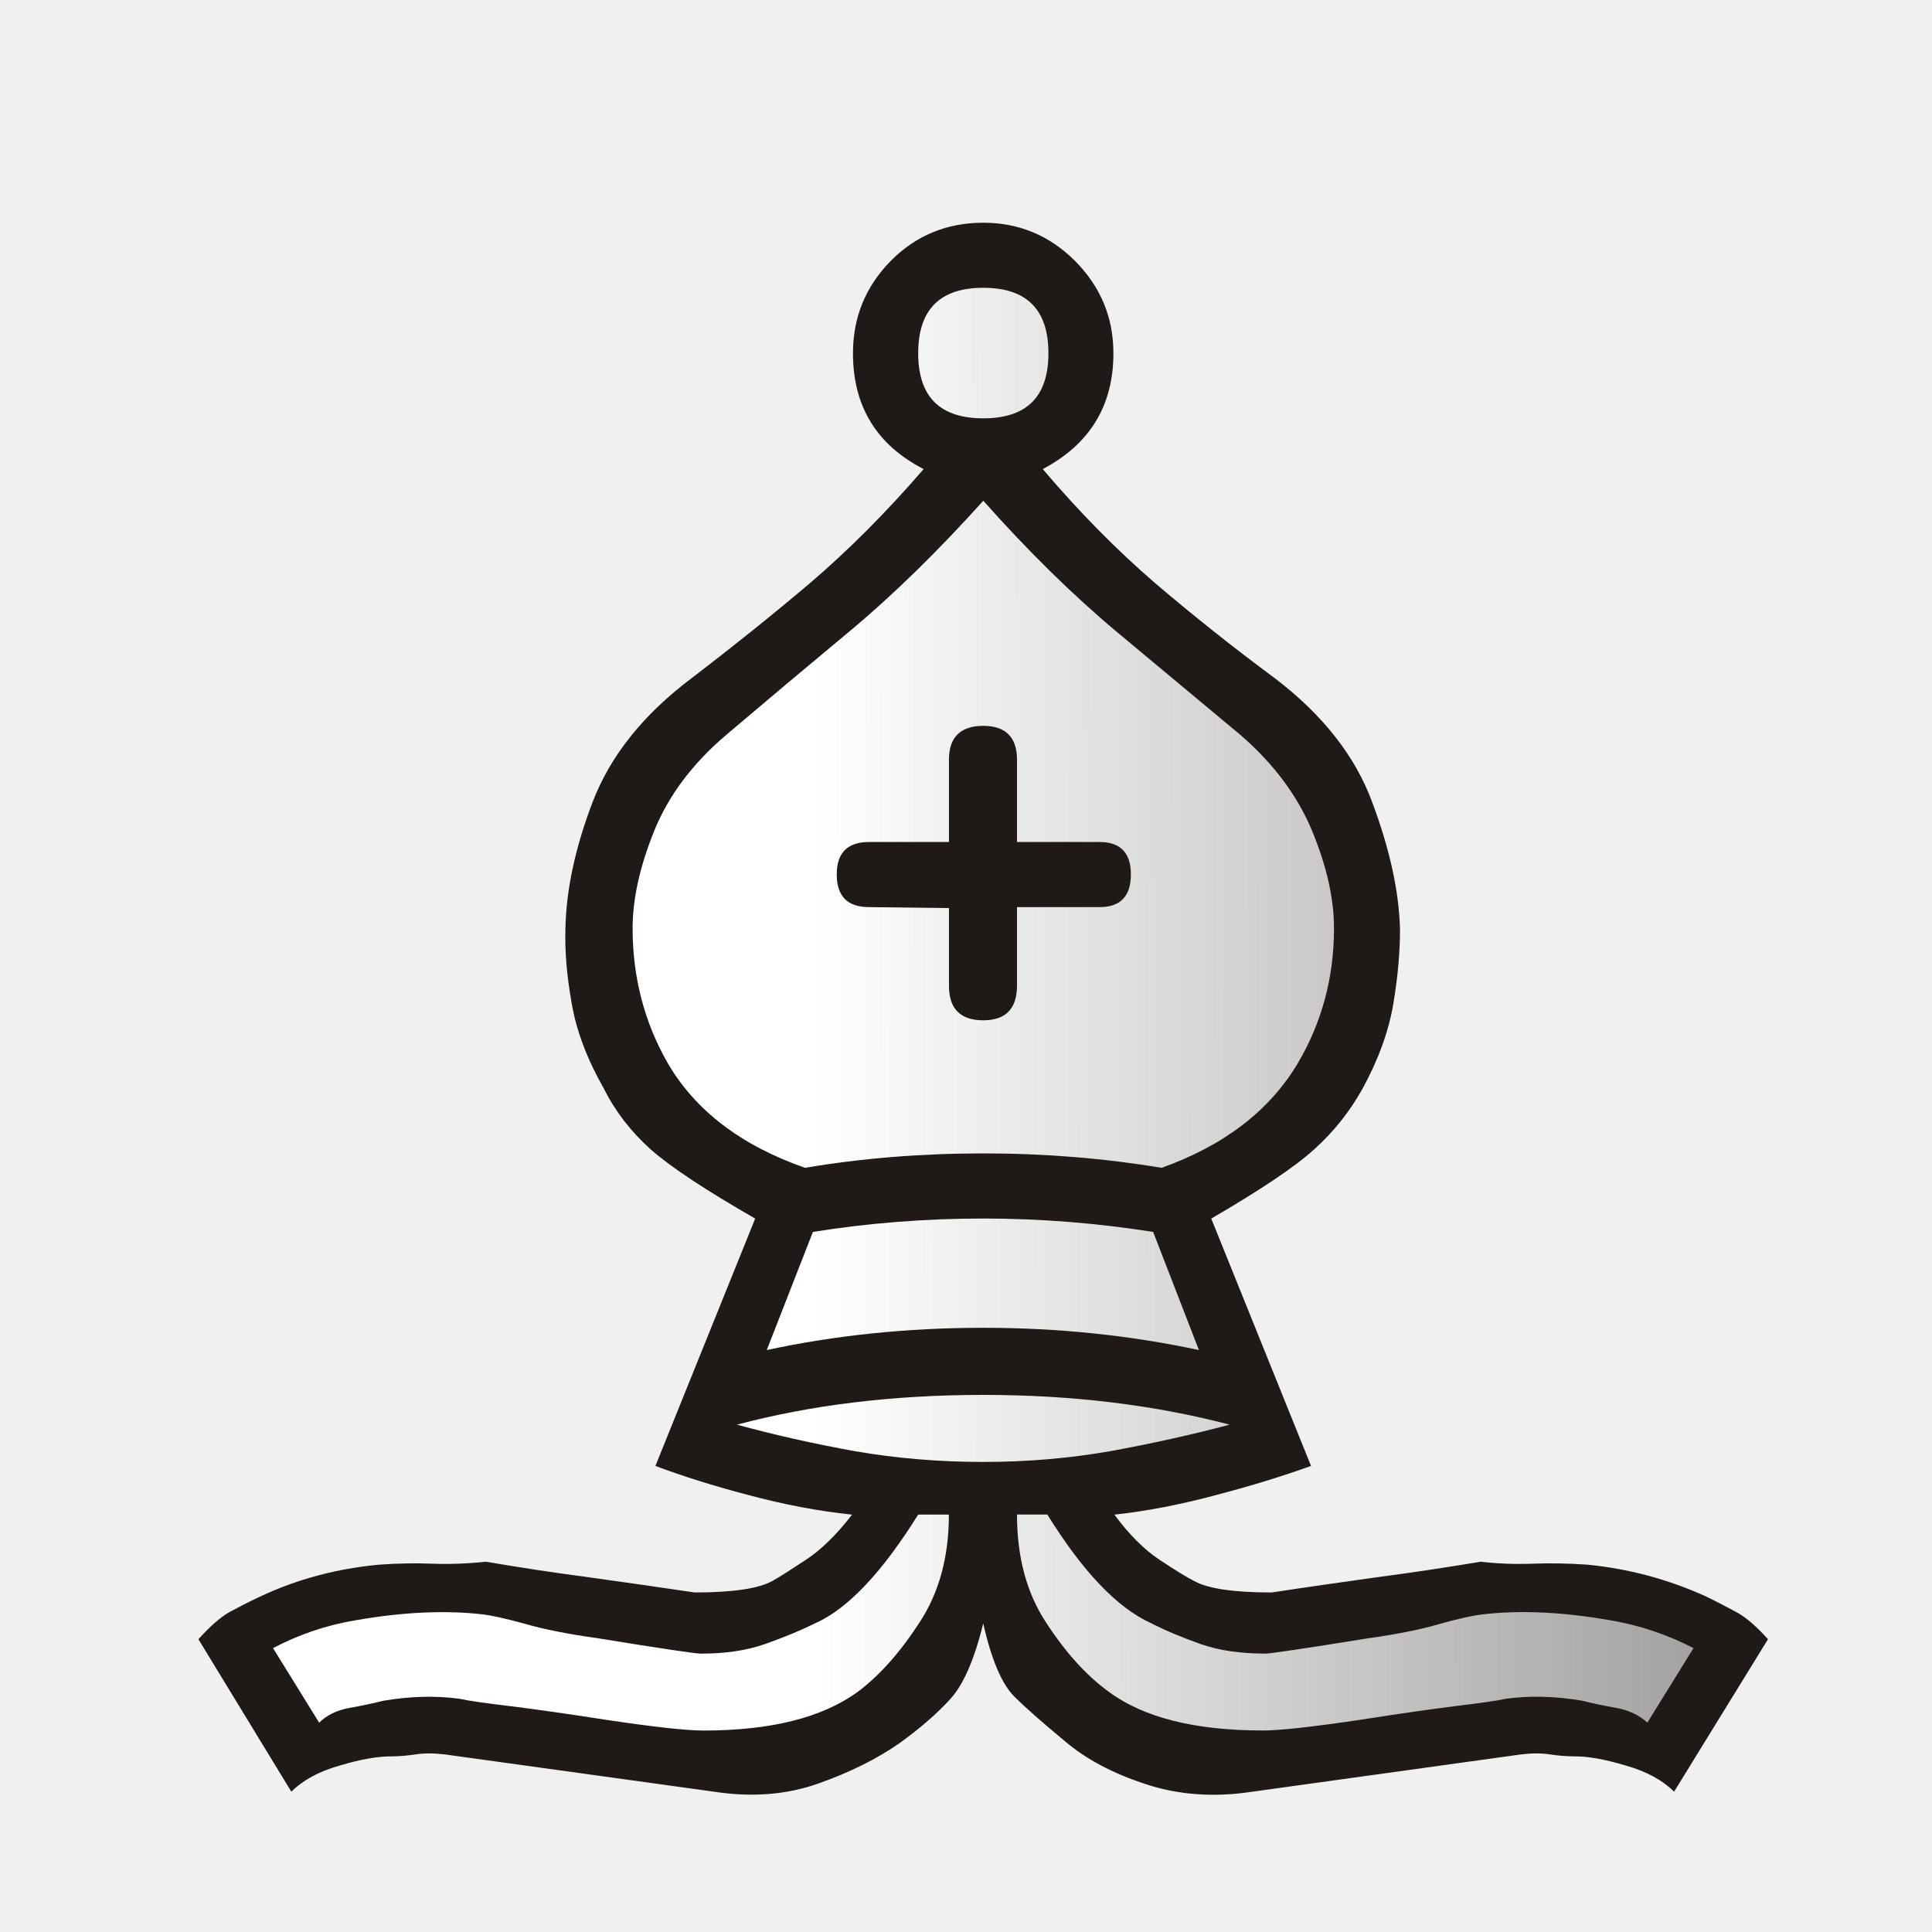
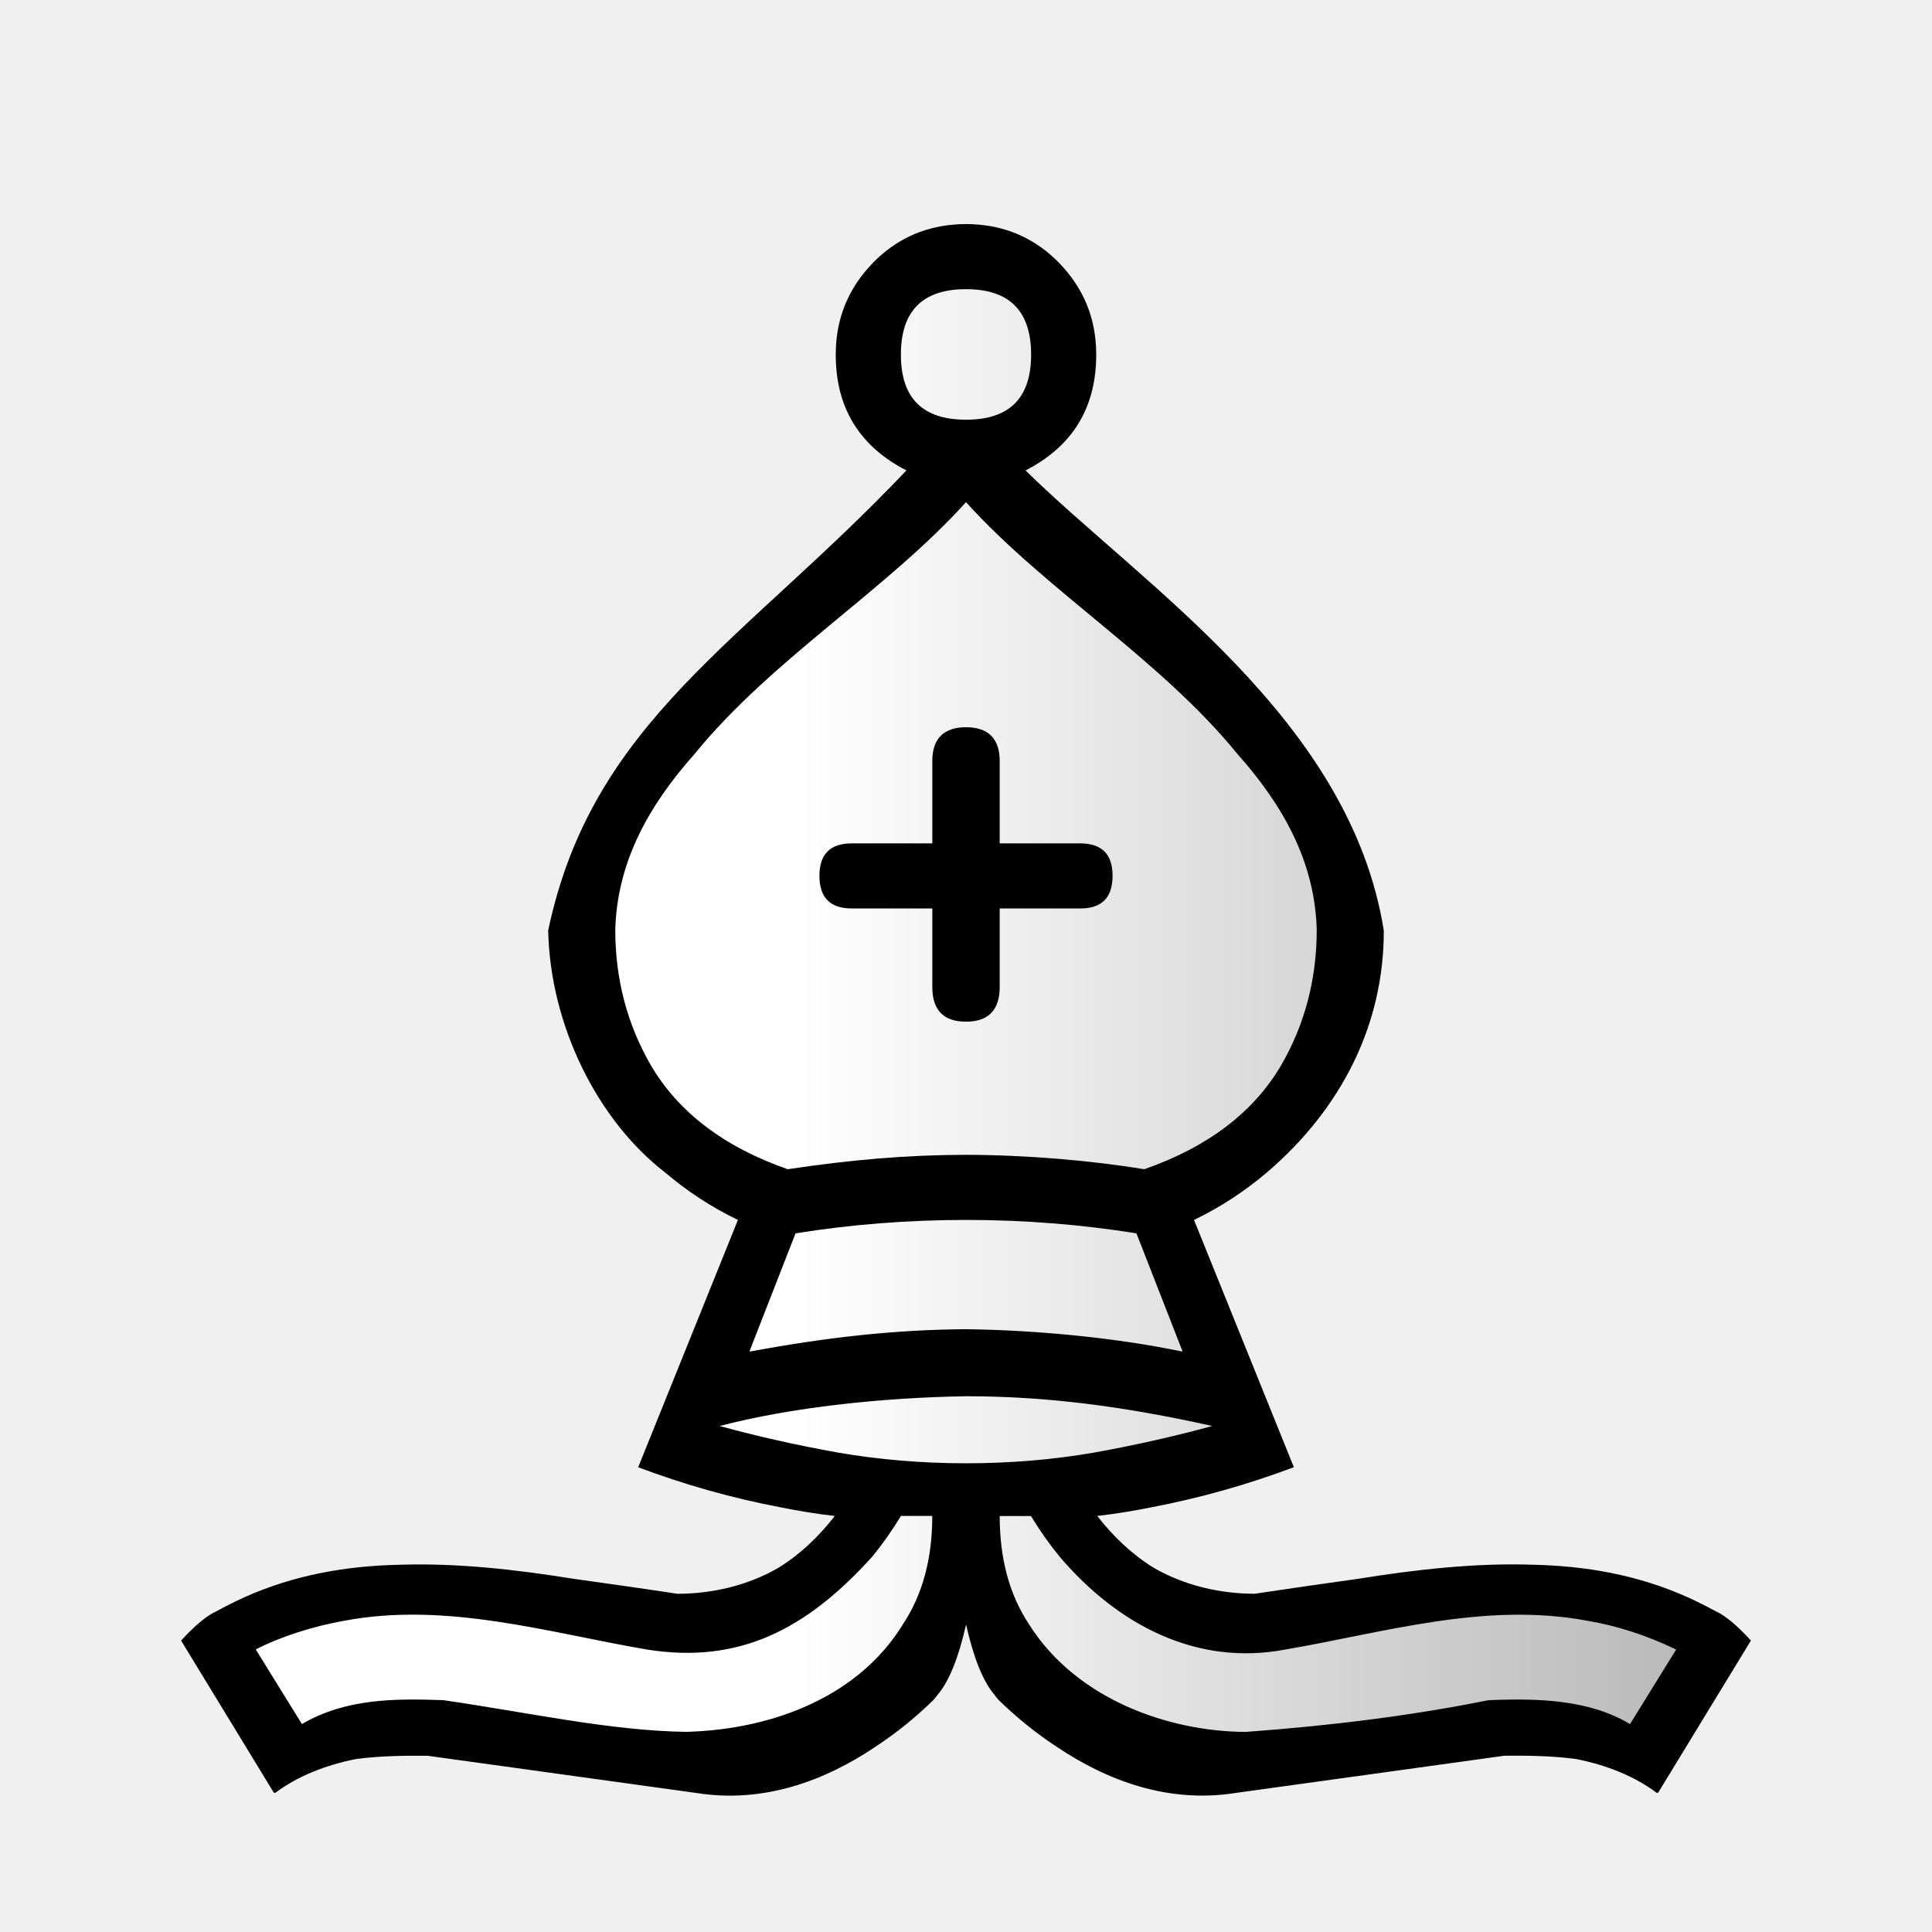
- <svg xmlns="http://www.w3.org/2000/svg" xmlns:xlink="http://www.w3.org/1999/xlink" xml:space="preserve" width="50mm" height="50mm" shape-rendering="geometricPrecision" text-rendering="geometricPrecision" image-rendering="optimizeQuality" fill-rule="evenodd" clip-rule="evenodd" viewBox="0 0 50 50" id="svg2">
+ <svg xmlns="http://www.w3.org/2000/svg" xmlns:xlink="http://www.w3.org/1999/xlink" xml:space="preserve" width="50mm" height="50mm" shape-rendering="geometricPrecision" text-rendering="geometricPrecision" image-rendering="optimizeQuality" fill-rule="evenodd" clip-rule="evenodd" viewBox="0 0 50 50" id="svg2" version="1.1">
  <defs id="defs11">
    <linearGradient id="linearGradient2165">
      <stop style="stop-color:#ffffff;stop-opacity:1;" offset="0" id="stop2167" />
-       <stop style="stop-color:#ffffff;stop-opacity:0;" offset="1" id="stop2169" />
+       <stop style="stop-color:#b7b7b7;stop-opacity:1" offset="1" id="stop2169" />
    </linearGradient>
-     <linearGradient xlink:href="#linearGradient2165" id="linearGradient2171" x1="21.13" y1="37.592" x2="77.641" y2="37.469" gradientUnits="userSpaceOnUse" />
+     <linearGradient xlink:href="#linearGradient2165" id="linearGradient4158" gradientUnits="userSpaceOnUse" x1="21.13" y1="37.592" x2="44.821" y2="37.592" gradientTransform="translate(-0.4473117,-0.0366226)" />
  </defs>
-   <g id="Layer_x0020_1">
-     <path fill="#1F1A17" d="M25.447 42.008c-0.229,0.94 -0.516,1.592 -0.847,1.956 -0.33,0.364 -0.762,0.745 -1.312,1.143 -0.593,0.415 -1.295,0.762 -2.108,1.05 -0.813,0.288 -1.71,0.364 -2.701,0.212l-6.968 -0.965c-0.288,-0.034 -0.533,-0.034 -0.762,0 -0.22,0.034 -0.432,0.051 -0.635,0.051 -0.347,0 -0.787,0.076 -1.321,0.237 -0.542,0.152 -0.957,0.381 -1.253,0.677l-2.405 -3.946c0.296,-0.33 0.559,-0.559 0.787,-0.694 0.237,-0.127 0.508,-0.271 0.821,-0.415 0.957,-0.449 1.981,-0.72 3.073,-0.821 0.466,-0.034 0.923,-0.042 1.363,-0.025 0.449,0.017 0.914,0 1.397,-0.051 0.889,0.152 1.786,0.288 2.684,0.406 0.906,0.127 1.812,0.254 2.718,0.39 0.991,0 1.659,-0.102 2.007,-0.296 0.186,-0.102 0.474,-0.288 0.872,-0.55 0.398,-0.262 0.796,-0.652 1.194,-1.168 -0.881,-0.093 -1.77,-0.262 -2.684,-0.508 -0.906,-0.237 -1.71,-0.491 -2.405,-0.753l2.582 -6.401c-1.295,-0.745 -2.193,-1.338 -2.709,-1.795 -0.508,-0.457 -0.914,-0.982 -1.211,-1.575 -0.432,-0.762 -0.711,-1.499 -0.83,-2.21 -0.127,-0.711 -0.178,-1.346 -0.161,-1.913 0.017,-0.991 0.245,-2.083 0.703,-3.285 0.457,-1.194 1.312,-2.269 2.565,-3.209 1.041,-0.796 2.066,-1.617 3.057,-2.455 0.991,-0.847 1.973,-1.829 2.946,-2.955 -1.219,-0.627 -1.829,-1.626 -1.829,-2.997 0,-0.931 0.322,-1.719 0.974,-2.388 0.652,-0.66 1.456,-0.991 2.396,-0.991 0.923,0 1.719,0.33 2.379,0.991 0.66,0.669 0.991,1.456 0.991,2.388 0,1.355 -0.61,2.354 -1.829,2.997 0.957,1.126 1.93,2.108 2.913,2.955 0.982,0.838 2.015,1.659 3.09,2.455 1.236,0.94 2.083,2.015 2.523,3.209 0.449,1.202 0.694,2.295 0.72,3.285 0,0.567 -0.051,1.202 -0.169,1.913 -0.118,0.711 -0.381,1.448 -0.796,2.21 -0.33,0.593 -0.745,1.118 -1.253,1.575 -0.5,0.457 -1.389,1.05 -2.667,1.795l2.582 6.401c-0.728,0.263 -1.549,0.516 -2.455,0.753 -0.914,0.246 -1.786,0.415 -2.633,0.508 0.381,0.516 0.77,0.906 1.168,1.168 0.398,0.263 0.694,0.449 0.897,0.55 0.347,0.195 1.016,0.296 2.007,0.296 0.889,-0.136 1.786,-0.263 2.692,-0.39 0.897,-0.118 1.803,-0.254 2.718,-0.406 0.44,0.051 0.889,0.068 1.346,0.051 0.457,-0.017 0.923,-0.008 1.405,0.025 1.058,0.102 2.083,0.373 3.073,0.821 0.296,0.144 0.567,0.288 0.804,0.415 0.245,0.135 0.508,0.364 0.804,0.694l-2.43 3.946c-0.296,-0.296 -0.711,-0.525 -1.253,-0.677 -0.533,-0.161 -0.965,-0.237 -1.295,-0.237 -0.22,0 -0.44,-0.017 -0.66,-0.051 -0.22,-0.034 -0.474,-0.034 -0.753,0l-6.951 0.965c-0.991,0.152 -1.913,0.085 -2.76,-0.195 -0.855,-0.279 -1.558,-0.652 -2.1,-1.118 -0.542,-0.449 -0.982,-0.83 -1.304,-1.151 -0.322,-0.322 -0.593,-0.957 -0.804,-1.897z" id="path6" />
-     <path fill="white" d="M26.32 39.197c0,1.092 0.245,2.024 0.753,2.794 0.499,0.77 1.041,1.372 1.626,1.795 0.906,0.669 2.235,0.999 3.988,0.999 0.432,0 1.278,-0.093 2.531,-0.279 1.024,-0.161 1.854,-0.279 2.481,-0.356 0.626,-0.076 1.05,-0.135 1.27,-0.186 0.626,-0.085 1.287,-0.068 1.981,0.051 0.262,0.068 0.559,0.127 0.88,0.186 0.322,0.059 0.593,0.186 0.804,0.381l1.194 -1.93c-0.677,-0.347 -1.397,-0.593 -2.159,-0.72 -1.253,-0.22 -2.354,-0.263 -3.302,-0.152 -0.279,0.034 -0.643,0.118 -1.101,0.245 -0.457,0.136 -1.067,0.263 -1.846,0.372 -1.676,0.271 -2.557,0.398 -2.659,0.398 -0.643,0 -1.202,-0.076 -1.685,-0.246 -0.483,-0.169 -0.906,-0.347 -1.287,-0.542 -0.88,-0.398 -1.77,-1.338 -2.684,-2.811l-0.787 0zm-1.761 0l-0.796 0c-0.931,1.49 -1.812,2.43 -2.659,2.811 -0.398,0.195 -0.83,0.372 -1.312,0.542 -0.483,0.169 -1.033,0.246 -1.659,0.246 -0.118,0 -0.999,-0.127 -2.659,-0.398 -0.787,-0.11 -1.422,-0.237 -1.88,-0.372 -0.466,-0.127 -0.83,-0.212 -1.092,-0.245 -0.948,-0.11 -2.041,-0.068 -3.302,0.152 -0.762,0.127 -1.473,0.372 -2.134,0.72l1.194 1.93c0.195,-0.195 0.457,-0.322 0.779,-0.381 0.322,-0.059 0.618,-0.118 0.88,-0.186 0.694,-0.119 1.355,-0.136 1.981,-0.051 0.22,0.051 0.643,0.11 1.27,0.186 0.627,0.076 1.465,0.195 2.506,0.356 1.236,0.186 2.083,0.279 2.531,0.279 1.736,0 3.065,-0.33 3.988,-0.999 0.567,-0.423 1.101,-1.024 1.6,-1.795 0.508,-0.77 0.762,-1.702 0.762,-2.794zm0.889 -9.347c1.6,0 3.141,0.127 4.614,0.373 1.617,-0.576 2.794,-1.482 3.522,-2.701 0.626,-1.058 0.94,-2.227 0.94,-3.497 0,-0.762 -0.186,-1.6 -0.567,-2.523 -0.381,-0.914 -0.999,-1.744 -1.863,-2.489 -0.974,-0.813 -2.04,-1.702 -3.2,-2.667 -1.151,-0.965 -2.303,-2.1 -3.446,-3.387 -1.16,1.287 -2.311,2.421 -3.471,3.387 -1.16,0.965 -2.218,1.854 -3.175,2.667 -0.881,0.745 -1.499,1.575 -1.871,2.489 -0.372,0.923 -0.559,1.761 -0.559,2.523 0,1.27 0.305,2.438 0.914,3.497 0.711,1.219 1.897,2.125 3.548,2.701 1.456,-0.246 2.997,-0.373 4.614,-0.373zm0 4.513c1.939,0 3.793,0.195 5.58,0.576l-1.185 -3.057c-1.456,-0.229 -2.921,-0.347 -4.394,-0.347 -1.507,0 -2.98,0.118 -4.411,0.347l-1.194 3.057c1.77,-0.381 3.641,-0.576 5.605,-0.576zm0 -23.537c1.126,0 1.685,-0.559 1.685,-1.685 0,-1.126 -0.559,-1.693 -1.685,-1.693 -1.126,0 -1.685,0.567 -1.685,1.693 0,1.126 0.559,1.685 1.685,1.685zm0 27.009c1.126,0 2.218,-0.093 3.285,-0.279 1.067,-0.195 2.1,-0.423 3.09,-0.686 -1.939,-0.508 -4.064,-0.77 -6.375,-0.77 -2.345,0 -4.47,0.263 -6.375,0.77 0.957,0.263 1.973,0.491 3.048,0.686 1.075,0.186 2.184,0.279 3.327,0.279zm-0.889 -14.334l-2.066 -0.025c-0.559,0 -0.838,-0.279 -0.838,-0.847l0 0c0,-0.559 0.279,-0.838 0.838,-0.838l2.066 0 0 -2.134c0,-0.576 0.296,-0.872 0.889,-0.872l0 0c0.576,0 0.872,0.296 0.872,0.872l0 2.134 2.134 0c0.542,0 0.813,0.279 0.813,0.838l0 0c0,0.567 -0.271,0.847 -0.813,0.847l-2.134 0 0 2.032c0,0.601 -0.296,0.897 -0.872,0.897l0 0c-0.593,0 -0.889,-0.296 -0.889,-0.897l0 -2.007z" id="path8" style="fill-opacity:1.0;fill:url(#linearGradient2171)" />
+   <g id="g4165" transform="translate(0,0.0366226)">
+     <path id="path4151" d="m 25,5.762 c -0.116,0 -0.229,0.006 -0.341,0.016 -0.795,0.071 -1.484,0.396 -2.056,0.975 -0.652,0.669 -0.974,1.456 -0.974,2.387 0,0.085 0.002,0.168 0.007,0.25 5.8e-5,0.001 -5.8e-5,0.002 0,0.003 0.071,1.242 0.679,2.157 1.822,2.745 -4.236,4.467 -8.131,6.493 -9.271,11.904 0.052,2.472 1.285,4.922 3.027,6.266 0.565,0.479 1.194,0.897 1.884,1.227 l -2.582,6.401 c 1.202,0.451 2.419,0.797 3.701,1.04 0.462,0.092 0.924,0.169 1.388,0.221 -0.416,0.534 -0.897,0.993 -1.453,1.337 -0.811,0.471 -1.729,0.674 -2.62,0.677 -0.889,-0.136 -1.786,-0.262 -2.692,-0.389 -1.483,-0.238 -3.008,-0.412 -4.501,-0.363 -1.359,0.03 -2.711,0.253 -4.043,0.854 -0.313,0.144 -0.584,0.288 -0.821,0.415 -0.171,0.102 -0.362,0.256 -0.571,0.466 -0.07,0.07 -0.142,0.146 -0.217,0.228 l 2.405,3.945 c 0.005,-0.005 0.011,-0.01 0.017,-0.015 l 0.009,0.015 c 0.587,-0.442 1.331,-0.73 2.098,-0.88 0.621,-0.083 1.264,-0.09 1.848,-0.085 l 6.968,0.965 c 1.72,0.272 3.307,-0.309 4.632,-1.203 0.527,-0.346 1.028,-0.75 1.49,-1.202 0.041,-0.046 0.082,-0.095 0.122,-0.15 1.35e-4,-1.83e-4 2.64e-4,-2.65e-4 5.29e-4,-5.29e-4 0.287,-0.343 0.531,-0.945 0.725,-1.805 0.194,0.86 0.437,1.462 0.724,1.805 1.35e-4,1.82e-4 2.64e-4,2.64e-4 5.29e-4,5.29e-4 0.04,0.055 0.081,0.104 0.122,0.15 0.461,0.45 0.96,0.853 1.485,1.198 1.326,0.896 2.914,1.478 4.636,1.206 l 6.968,-0.965 c 0.584,-0.005 1.227,0.002 1.847,0.085 0.767,0.15 1.511,0.438 2.098,0.88 l 0.009,-0.014 c 0.005,0.005 0.011,0.009 0.017,0.014 l 2.405,-3.945 c -0.074,-0.083 -0.147,-0.158 -0.217,-0.228 -0.209,-0.21 -0.4,-0.364 -0.571,-0.466 -0.237,-0.127 -0.508,-0.271 -0.821,-0.415 -1.331,-0.601 -2.684,-0.824 -4.043,-0.854 -1.492,-0.049 -3.017,0.125 -4.5,0.363 -0.906,0.127 -1.803,0.254 -2.692,0.389 -0.891,-0.004 -1.809,-0.207 -2.62,-0.677 -0.555,-0.345 -1.037,-0.803 -1.453,-1.337 0.46,-0.052 0.919,-0.127 1.377,-0.219 1.285,-0.244 2.506,-0.59 3.712,-1.043 L 30.901,31.535 c 0.69,-0.331 1.319,-0.749 1.884,-1.227 1.953,-1.67 3.034,-3.856 3.027,-6.266 -0.876,-5.473 -6.236,-8.92 -9.271,-11.904 1.143,-0.587 1.751,-1.502 1.822,-2.745 0.005,-0.083 0.007,-0.167 0.007,-0.253 0,-0.931 -0.322,-1.719 -0.974,-2.387 C 26.824,6.174 26.135,5.849 25.34,5.778 25.229,5.768 25.116,5.762 25,5.762 Z" style="fill:#000000;fill-opacity:1;stroke-width:1" />
+     <path id="path4156" d="m 25,7.447 c -1.126,0 -1.685,0.567 -1.685,1.693 0,1.126 0.559,1.685 1.685,1.685 1.126,0 1.685,-0.559 1.685,-1.685 0,-1.126 -0.559,-1.693 -1.685,-1.693 z m 0,5.512 c -2.058,2.28 -5.031,4.066 -7.025,6.518 -1.175,1.321 -2.003,2.78 -2.052,4.548 0,1.27 0.305,2.439 0.915,3.497 0.711,1.219 1.897,2.125 3.548,2.701 1.659,-0.248 3.093,-0.371 4.614,-0.373 1.548,0.004 3.224,0.144 4.614,0.373 1.651,-0.576 2.836,-1.481 3.548,-2.701 0.61,-1.058 0.915,-2.227 0.915,-3.497 -0.049,-1.768 -0.877,-3.227 -2.052,-4.548 -1.993,-2.452 -4.966,-4.238 -7.025,-6.518 z m 0,5.825 c 0.576,0 0.872,0.296 0.872,0.872 l 0,2.134 0.017,0 2.066,0 c 0.559,0 0.838,0.279 0.838,0.838 0,0.567 -0.279,0.846 -0.838,0.846 l -2.083,0 0,2.032 c 0,0.601 -0.297,0.898 -0.872,0.898 -0.576,0 -0.872,-0.296 -0.872,-0.898 l 0,-2.032 -2.083,0 c -0.559,0 -0.838,-0.279 -0.838,-0.846 0,-0.559 0.279,-0.838 0.838,-0.838 l 2.066,0 0.017,0 0,-2.134 c 0,-0.576 0.297,-0.872 0.872,-0.872 z m 0,12.751 c -1.507,0 -2.98,0.118 -4.411,0.347 l -1.194,3.057 c 0.009,-0.002 0.018,-0.004 0.027,-0.006 l -0.002,0.006 c 2.015,-0.374 3.777,-0.564 5.58,-0.576 1.884,0.024 3.946,0.233 5.58,0.576 l -0.002,-0.006 c 0.009,0.002 0.018,0.004 0.027,0.006 l -1.194,-3.057 C 27.98,31.653 26.507,31.535 25,31.535 Z m 0,4.563 c -2.146,0.034 -4.506,0.282 -6.375,0.77 0.957,0.263 1.973,0.492 3.048,0.686 1.075,0.186 2.184,0.279 3.327,0.279 1.143,0 2.252,-0.093 3.327,-0.279 1.075,-0.195 2.091,-0.424 3.048,-0.686 -2.322,-0.515 -4.296,-0.769 -6.375,-0.77 z m -1.685,3.099 c -0.224,0.37 -0.469,0.718 -0.732,1.042 -1.708,1.895 -3.456,2.799 -5.853,2.412 -2.537,-0.434 -5.174,-1.244 -7.83,-0.741 -0.805,0.142 -1.652,0.415 -2.281,0.741 l 1.194,1.93 c 1.148,-0.665 2.396,-0.659 3.633,-0.619 0.002,2.99e-4 0.005,2.15e-4 0.007,5.16e-4 0.021,0.002 0.042,0.005 0.063,0.007 2.119,0.307 4.292,0.789 6.245,0.814 2.309,-0.062 4.498,-0.96 5.613,-2.794 0.508,-0.77 0.753,-1.702 0.753,-2.794 l -0.017,0 -0.77,0 -0.026,0 z m 2.557,0 c 0,1.092 0.245,2.024 0.753,2.794 1.235,1.969 3.649,2.787 5.613,2.794 2.161,-0.156 4.301,-0.421 6.246,-0.814 0.021,-0.002 0.041,-0.005 0.061,-0.007 0.002,-3.01e-4 0.005,-2.19e-4 0.007,-5.16e-4 1.283,-0.052 2.583,-0.01 3.633,0.619 l 1.194,-1.93 c -0.784,-0.375 -1.547,-0.618 -2.281,-0.741 -2.656,-0.504 -5.293,0.307 -7.83,0.741 -2.294,0.438 -4.343,-0.634 -5.853,-2.412 -0.264,-0.324 -0.509,-0.672 -0.733,-1.042 l -0.025,0 -0.77,0 z" style="fill:url(#linearGradient4158);fill-opacity:1;stroke-width:1" />
  </g>
</svg>
